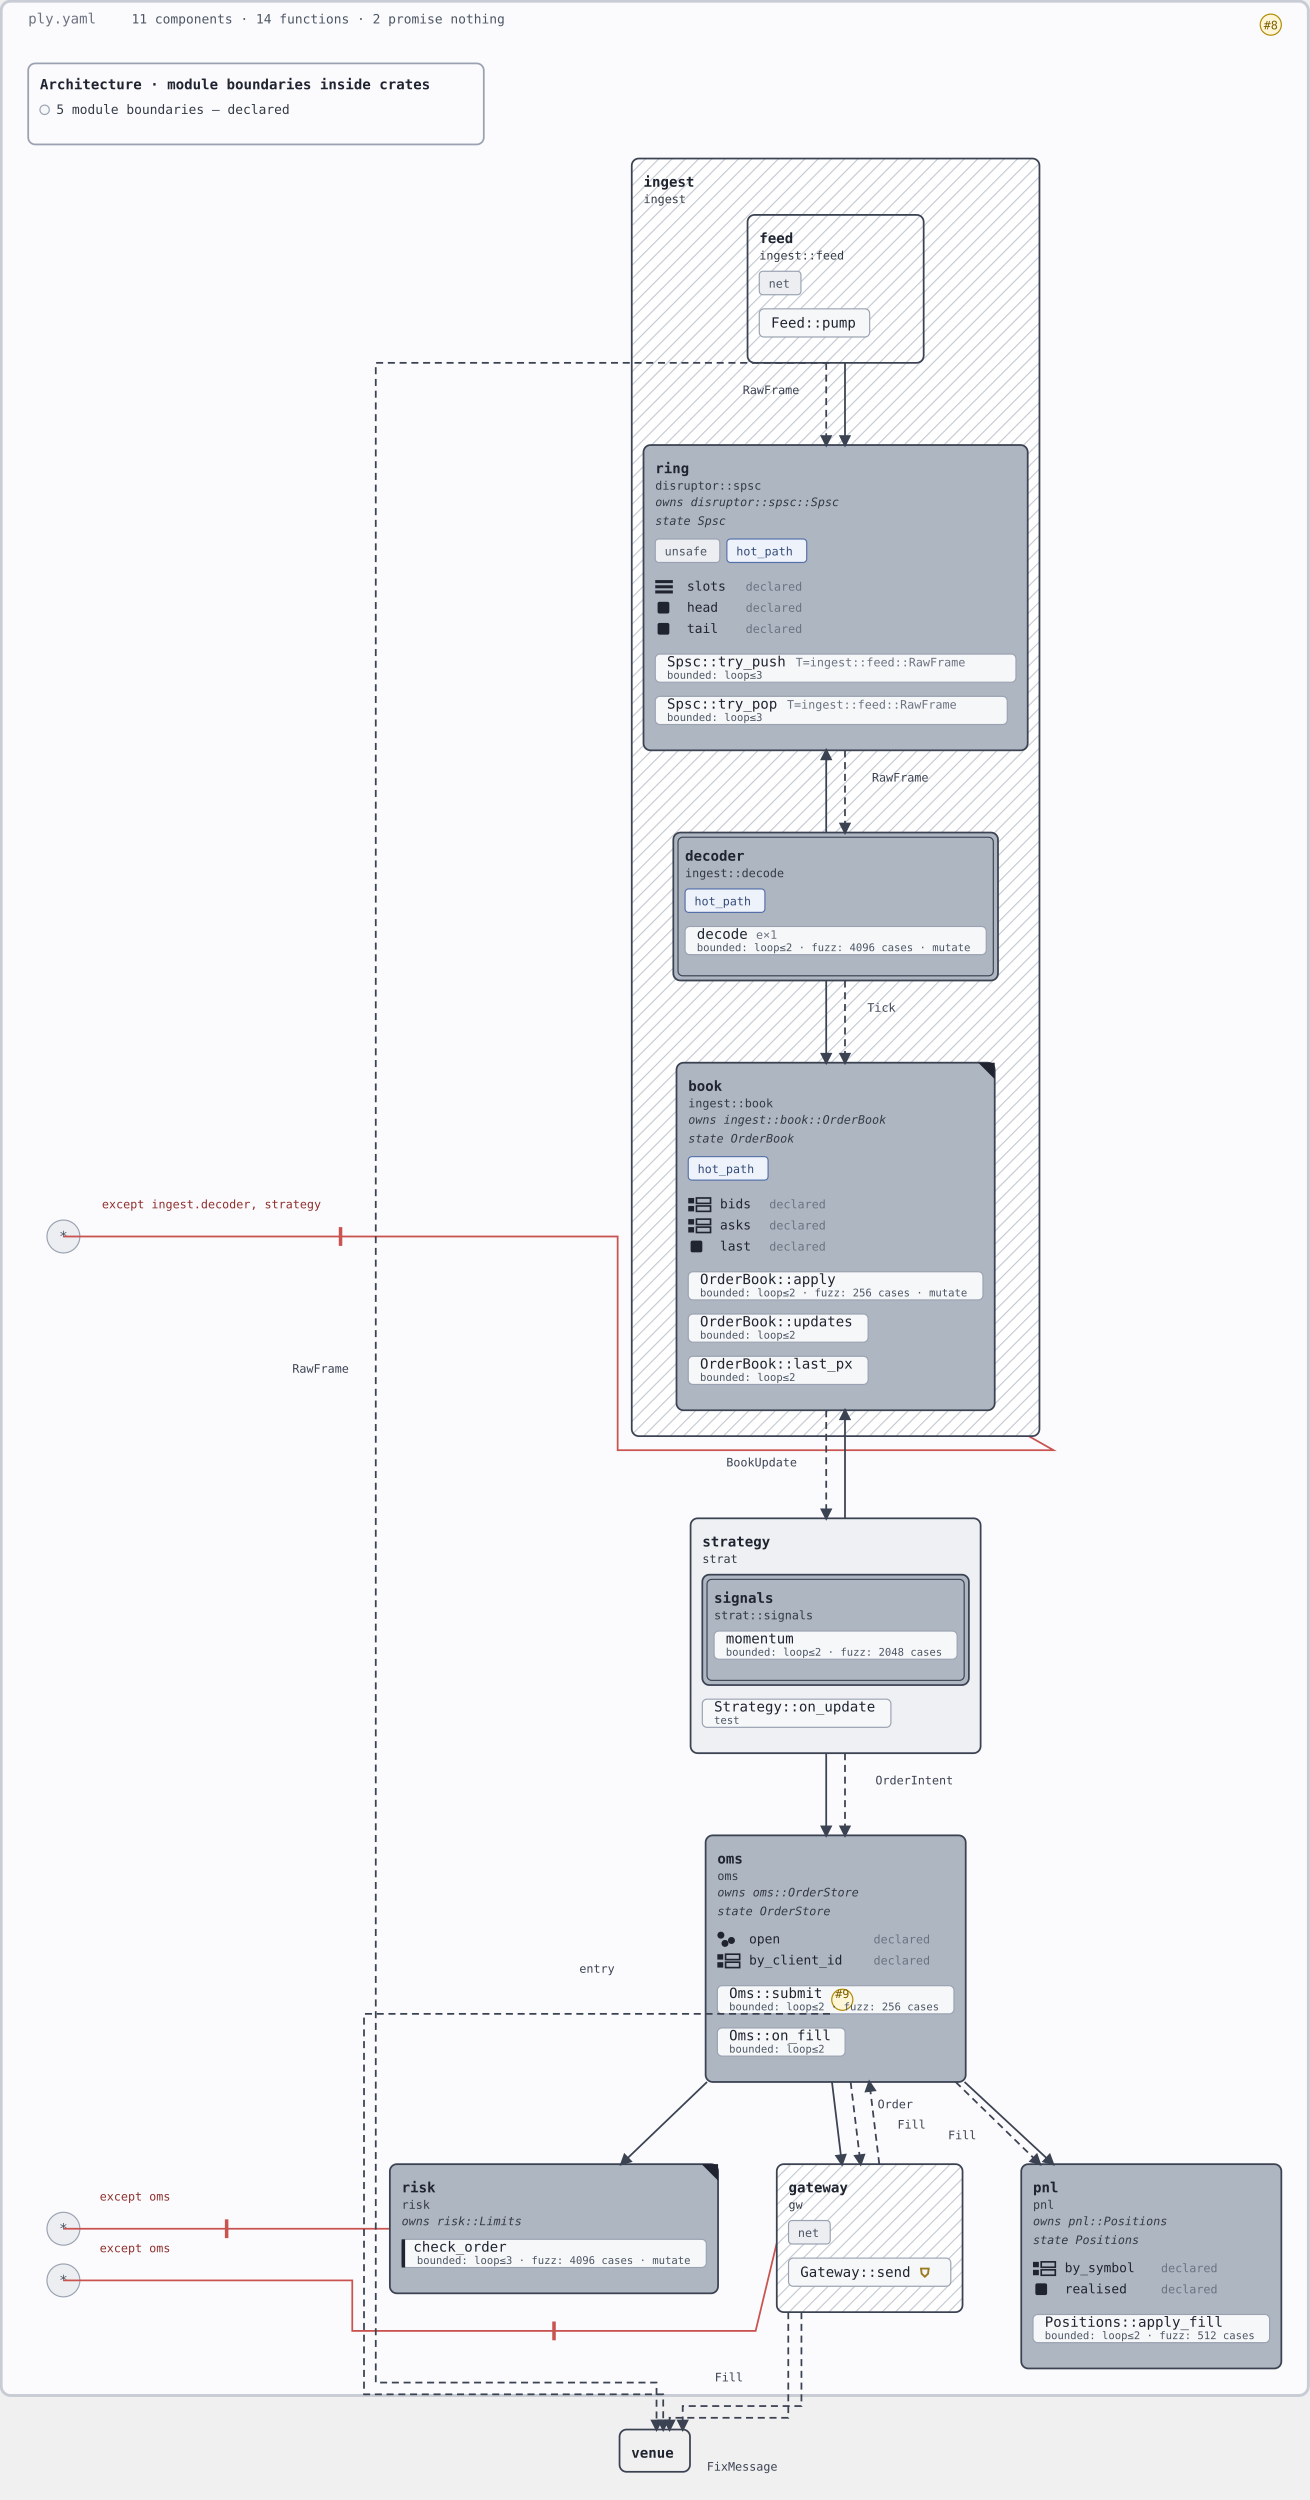
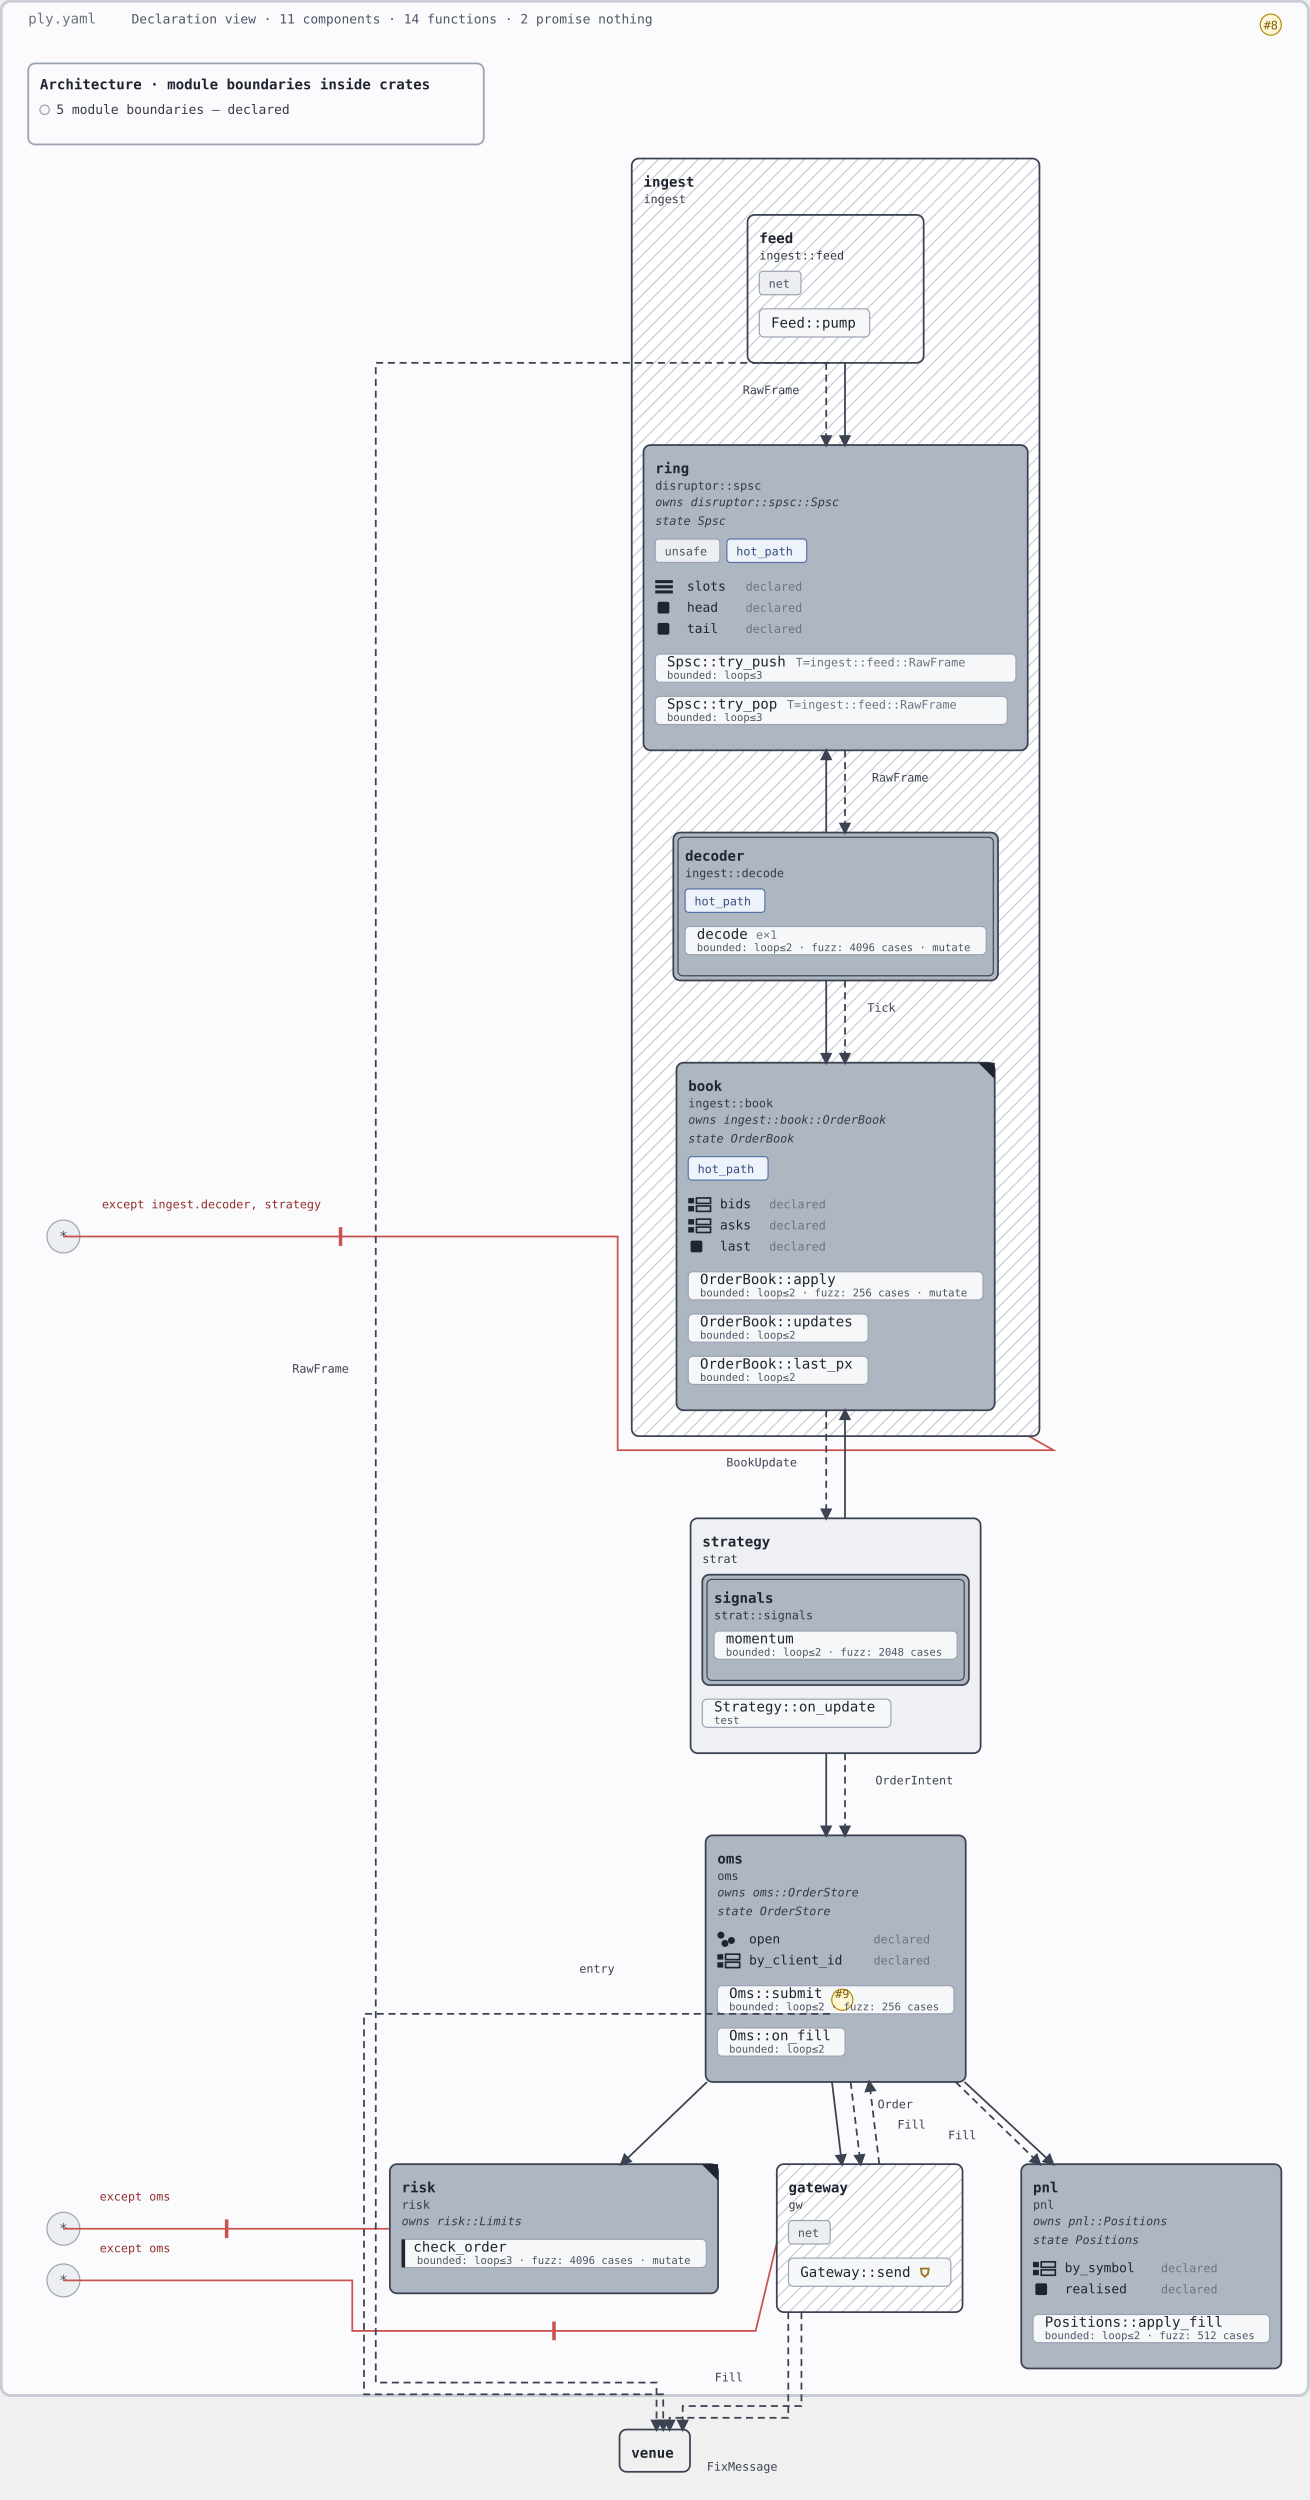
<svg xmlns="http://www.w3.org/2000/svg" width="1115.2" height="2129.0" viewBox="0 0 1115.2 2129.0" font-family="monospace" font-size="12">
  <style>.workspace-frame{fill:#fbfbfd;stroke:#c8ccd4;stroke-width:2.5}.workspace-title{fill:#6b7280}.verdict-strip-text{fill:#4b5563;font-size:11px}.component-box{stroke:#3b4252;stroke-width:1.5}.hollow-box{stroke-dasharray:6 4}.collapsed-stack{stroke:#3b4252;stroke-width:1.5}.pure-seal{fill:none;stroke:#3b4252}.strict-notch{fill:#1f2430}.component-name{fill:#1f2430;font-weight:bold}.component-anchor{fill:#333a45;font-size:10px}.component-owns{fill:#333a45;font-size:10px;font-style:italic}.ceiling-unclaimed{fill:url(#unclaimed-hatch)}.ceiling-tested{fill:#eef0f3}.ceiling-fuzzed{fill:#d2d7de}.ceiling-bounded{fill:#aeb6c2}.ceiling-proved{fill:#8792a3}.contract-mark{fill:#1f2430}.fn-clause{font:11px ui-monospace,SFMono-Regular,Menlo,monospace;fill:#3c4658}.cap-badge rect{fill:#eceef2;stroke:#9aa2b1}.cap-badge text{fill:#4b5563;font-size:10px}.profile-tag rect{fill:#eef2fb;stroke:#5570a8}.profile-tag text{fill:#334b78;font-size:10px}.fn-chip-box{fill:#f6f7f9;stroke:#9aa2b1}.fn-chip-box-synth{fill:#ecdff5;stroke:#9aa2b1}.fn-name{fill:#1f2430}.fn-checks{fill:#4b5563;font-size:9px}.fn-check-with{fill:#6b7280;font-size:10px}.fn-examples{fill:#6b7280;font-size:10px}.fn-shield{fill:none;stroke:#9a7a1f;font-size:13px}.unresolved-pin circle,.registry-pin circle{fill:#fff6d8;stroke:#b08900}.pin-label{fill:#7a5c00;font-size:10px;text-anchor:middle}.edge-line{fill:none;stroke:#3b4252;stroke-width:1.5}.edge-label{fill:#3b4252;font-size:10px;text-anchor:middle}.deny-line{fill:none;stroke:#c9534f;stroke-width:1.5}.deny-bar{stroke:#c9534f;stroke-width:3}.deny-except{fill:#8f2f2c;font-size:10px;text-anchor:middle}.any-node circle{fill:#eceef2;stroke:#9aa2b1}.any-label{fill:#4b5563;text-anchor:middle}.external-box{fill:none;stroke:#3b4252;stroke-width:1.5}#arrow path{fill:#3b4252}@media (prefers-color-scheme: dark){.workspace-frame{fill:#15171c;stroke:#333947}.workspace-title{fill:#8b93a1}.verdict-strip-text{fill:#a3abb9}.component-box,.collapsed-stack,.external-box{stroke:#8891a3}.component-name{fill:#e6e9ef}.component-anchor,.component-owns{fill:#98a0ae}.ceiling-unclaimed{fill:url(#unclaimed-hatch-dark)}.ceiling-tested{fill:#242832}.ceiling-fuzzed{fill:#333947}.ceiling-bounded{fill:#464e60}.ceiling-proved{fill:#5b6479}.contract-mark{fill:#c8cede}.fn-clause{fill:#aab3c4}.cap-badge rect{fill:#252a35;stroke:#6d7686}.cap-badge text{fill:#b6bdca}.profile-tag rect{fill:#1d2532;stroke:#5570a8}.profile-tag text{fill:#9fb6dd}.fn-chip-box{fill:#1c1f27;stroke:#6d7686}.fn-chip-box-synth{fill:#2a2033;stroke:#6d7686}.fn-name{fill:#e6e9ef}.fn-checks{fill:#a3abb9}.fn-check-with,.fn-examples{fill:#8b93a1}.pure-seal,.strict-notch{fill:#c8cede}.pure-seal{fill:none;stroke:#c8cede}.edge-line{stroke:#98a0ae}.edge-label{fill:#a3abb9}.deny-line,.deny-bar{stroke:#e8524b}.deny-except{fill:#e8524b}.any-node circle{fill:#252a35;stroke:#6d7686}.any-label{fill:#a3abb9}.unresolved-pin circle,.registry-pin circle{fill:#2e2814;stroke:#d4a72c}.pin-label{fill:#e3c66b}#arrow path{fill:#98a0ae}}.state-glyph-ink{fill:#1f2430}.state-glyph-out{fill:none;stroke:#1f2430;stroke-width:1.4}.state-glyph-front{fill:#fbfbfd}.state-glyph-dashed{stroke-dasharray:3 2.4}.state-glyph-hatched{fill:url(#state-hatch);stroke:#1f2430;stroke-width:1}.state-field-name{fill:#1f2430;font-size:11px}.state-field-type{fill:#6b7280;font-size:10px}@media (prefers-color-scheme: dark){.state-glyph-ink{fill:#c8cede}.state-glyph-out{fill:none;stroke:#c8cede}.state-glyph-front{fill:#15171c}.state-glyph-hatched{fill:url(#state-hatch-dark);stroke:#c8cede;stroke-width:1}.state-field-name{fill:#e6e9ef}.state-field-type{fill:#8b93a1}}.architecture-scope-box{fill:none;stroke:#9aa2b1;stroke-width:1.5}.architecture-scope-title{fill:#1f2430;font-weight:bold}.architecture-scope-text{fill:#333a45;font-size:11px}.architecture-scope-mark-declared{fill:#f6f7f9;stroke:#9aa2b1}@media (prefers-color-scheme: dark){.architecture-scope-box{stroke:#6d7686}.architecture-scope-title{fill:#e6e9ef}.architecture-scope-text{fill:#aab3c4}.architecture-scope-mark-declared{fill:#1c1f27;stroke:#6d7686}}</style>
  <defs>
    <marker id="arrow" viewBox="0 0 10 10" refX="8" refY="5" markerWidth="7" markerHeight="7" orient="auto-start-reverse">
      <path d="M 0 0 L 10 5 L 0 10 z" />
    </marker>
    <pattern id="unclaimed-hatch" patternUnits="userSpaceOnUse" width="8" height="8" patternTransform="rotate(45)">
      <rect width="8" height="8" fill="#fff" />
      <line x1="0" y1="0" x2="0" y2="8" stroke="#c8ccd4" stroke-width="2" />
    </pattern>
    <pattern id="unclaimed-hatch-dark" patternUnits="userSpaceOnUse" width="8" height="8" patternTransform="rotate(45)">
      <rect width="8" height="8" fill="#15171c" />
      <line x1="0" y1="0" x2="0" y2="8" stroke="#4a5262" stroke-width="2" />
    </pattern>
    <pattern id="state-hatch" patternUnits="userSpaceOnUse" width="4" height="4" patternTransform="rotate(-45)">
      <rect width="4" height="4" fill="#fff" />
      <rect width="1.4" height="4" fill="#c8ccd4" />
    </pattern>
    <pattern id="state-hatch-dark" patternUnits="userSpaceOnUse" width="4" height="4" patternTransform="rotate(-45)">
      <rect width="4" height="4" fill="#15171c" />
      <rect width="1.4" height="4" fill="#4a5262" />
    </pattern>
  </defs>
  <rect class="workspace-frame" x="1" y="1" width="1113.2" height="2039.0" rx="8" />
  <g>
    <text class="workspace-title" x="24.0" y="20">ply.yaml</text>
  </g>
  <g class="verdict-strip">
-     <text class="verdict-strip-text" x="112.0" y="20">11 components · 14 functions · 2 promise nothing</text>
+     <text class="verdict-strip-text" x="112.0" y="20">Declaration view · 11 components · 14 functions · 2 promise nothing</text>
  </g>
  <g transform="translate(24.0,54.0)">
    <g class="architecture-scope">
      <rect class="architecture-scope-box" x="0" y="0" width="388.0" height="69.0" rx="6" />
      <text class="architecture-scope-title" x="10.0" y="22.0">Architecture · module boundaries inside crates</text>
      <g class="architecture-scope-row">
        <circle class="architecture-scope-mark-declared" cx="14.0" cy="39.5" r="4" />
        <text class="architecture-scope-text" x="24.0" y="43.0">5 module boundaries — declared</text>
      </g>
    </g>
  </g>
  <g class="any-node">
    <circle cx="54.0" cy="1053.0" r="14.0" />
    <text class="any-label" x="54.0" y="1057.0">*</text>
  </g>
  <g class="deny-rule">
    <path class="deny-line" d="M 54.0 1053.0 L 526.0 1053.0 L 526.0 1235.0 L 897.2 1235.0 L 576.1 1053.0" />
    <line class="deny-bar" x1="290.0" y1="1045.0" x2="290.0" y2="1061.0" />
    <text class="deny-except" x="180.1" y="1029.0">except ingest.decoder, strategy</text>
  </g>
  <g class="any-node">
    <circle cx="54.0" cy="1898.0" r="14.0" />
    <text class="any-label" x="54.0" y="1902.0">*</text>
  </g>
  <g class="deny-rule">
    <path class="deny-line" d="M 54.0 1898.0 L 332.0 1898.0" />
    <line class="deny-bar" x1="193.0" y1="1890.0" x2="193.0" y2="1906.0" />
    <text class="deny-except" x="115.0" y="1874.0">except oms</text>
  </g>
  <g class="any-node">
    <circle cx="54.0" cy="1942.0" r="14.0" />
    <text class="any-label" x="54.0" y="1946.0">*</text>
  </g>
  <g class="deny-rule">
    <path class="deny-line" d="M 54.0 1942.0 L 300.0 1942.0 L 300.0 1985.0 L 643.5 1985.0 L 661.5 1910.1" />
    <line class="deny-bar" x1="471.8" y1="1977.0" x2="471.8" y2="1993.0" />
    <text class="deny-except" x="115.0" y="1918.0">except oms</text>
  </g>
  <g class="registry-pin">
    <circle cx="1082.2" cy="21.0" r="9.0" />
    <text class="pin-label" x="1082.2" y="25.0">#8</text>
  </g>
  <g transform="translate(538.0,135.0)">
    <g class="component" data-name="ingest">
      <rect class="component-box ceiling-unclaimed" x="0" y="0" width="347.2" height="1088.0" rx="6" />
      <text class="component-name" x="10.0" y="24.0">ingest</text>
      <text class="component-anchor" x="10.0" y="38.0">ingest</text>
      <g transform="translate(98.6,48.0)">
        <g class="component" data-name="feed">
          <rect class="component-box ceiling-unclaimed" x="0" y="0" width="150.0" height="126.0" rx="6" />
          <text class="component-name" x="10.0" y="24.0">feed</text>
          <text class="component-anchor" x="10.0" y="38.0">ingest::feed</text>
          <g class="cap-badge">
            <rect x="10.0" y="48.0" width="35.5" height="20.0" rx="3" />
            <text x="18.0" y="62.0">net</text>
          </g>
          <g transform="translate(10.0,80.0)">
            <g class="fn-chip" data-fn="Feed::pump">
              <rect class="fn-chip-box" x="0" y="0" width="94.0" height="24.0" rx="4" />
              <text class="fn-name" x="10.0" y="16.0">Feed::pump</text>
            </g>
          </g>
        </g>
      </g>
      <g transform="translate(10.0,244.0)">
        <g class="component" data-name="ring">
          <rect class="component-box ceiling-bounded" x="0" y="0" width="327.2" height="260.0" rx="6" />
          <text class="component-name" x="10.0" y="24.0">ring</text>
          <text class="component-anchor" x="10.0" y="38.0">disruptor::spsc</text>
          <text class="component-owns" x="10.0" y="52.0">owns disruptor::spsc::Spsc</text>
          <text class="component-owns" x="10.0" y="68.0">state Spsc</text>
          <g class="cap-badge">
            <rect x="10.0" y="80.0" width="55.0" height="20.0" rx="3" />
            <text x="18.0" y="94.0">unsafe</text>
          </g>
          <g class="profile-tag">
            <rect x="71.0" y="80.0" width="68.0" height="20.0" rx="3" />
            <text x="79.0" y="94.0">hot_path</text>
          </g>
          <g class="state-field" data-field="slots">
            <rect class="state-glyph-ink" x="10.0" y="115.0" width="15" height="2.6" />
            <rect class="state-glyph-ink" x="10.0" y="119.4" width="15" height="2.6" />
            <rect class="state-glyph-ink" x="10.0" y="123.8" width="15" height="2.6" />
            <text class="state-field-name" x="37.0" y="124.0">slots</text>
            <text class="state-field-type" x="87.0" y="124.0">declared</text>
          </g>
          <g class="state-field" data-field="head">
            <rect class="state-glyph-ink" x="12.0" y="133.5" width="10" height="10" rx="1.5" />
            <text class="state-field-name" x="37.0" y="142.0">head</text>
            <text class="state-field-type" x="87.0" y="142.0">declared</text>
          </g>
          <g class="state-field" data-field="tail">
            <rect class="state-glyph-ink" x="12.0" y="151.5" width="10" height="10" rx="1.5" />
            <text class="state-field-name" x="37.0" y="160.0">tail</text>
            <text class="state-field-type" x="87.0" y="160.0">declared</text>
          </g>
          <g transform="translate(10.0,178.0)">
            <g class="fn-chip" data-fn="Spsc::try_push">
              <rect class="fn-chip-box" x="0" y="0" width="307.2" height="24.0" rx="4" />
              <text class="fn-name" x="10.0" y="10.5">Spsc::try_push</text>
              <text class="fn-check-with" x="119.6" y="10.5">T=ingest::feed::RawFrame</text>
              <text class="fn-checks" x="10.0" y="21.0">bounded: loop≤3</text>
            </g>
          </g>
          <g transform="translate(10.0,214.0)">
            <g class="fn-chip" data-fn="Spsc::try_pop">
              <rect class="fn-chip-box" x="0" y="0" width="299.8" height="24.0" rx="4" />
              <text class="fn-name" x="10.0" y="10.5">Spsc::try_pop</text>
              <text class="fn-check-with" x="112.2" y="10.5">T=ingest::feed::RawFrame</text>
              <text class="fn-checks" x="10.0" y="21.0">bounded: loop≤3</text>
            </g>
          </g>
        </g>
      </g>
      <g transform="translate(35.4,574.0)">
        <g class="component" data-name="decoder">
          <rect class="component-box ceiling-bounded" x="0" y="0" width="276.5" height="126.0" rx="6" />
          <rect class="pure-seal" x="4" y="4" width="268.5" height="118.0" rx="4" />
          <text class="component-name" x="10.0" y="24.0">decoder</text>
          <text class="component-anchor" x="10.0" y="38.0">ingest::decode</text>
          <g class="profile-tag">
            <rect x="10.0" y="48.0" width="68.0" height="20.0" rx="3" />
            <text x="18.0" y="62.0">hot_path</text>
          </g>
          <g transform="translate(10.0,80.0)">
            <g class="fn-chip" data-fn="decode">
              <rect class="fn-chip-box" x="0" y="0" width="256.5" height="24.0" rx="4" />
              <text class="fn-name" x="10.0" y="10.5">decode</text>
              <text class="fn-examples" x="60.4" y="10.5">e×1</text>
              <text class="fn-checks" x="10.0" y="21.0">bounded: loop≤2 · fuzz: 4096 cases · mutate</text>
            </g>
          </g>
        </g>
      </g>
      <g transform="translate(38.1,770.0)">
        <g class="component" data-name="book">
          <rect class="component-box ceiling-bounded" x="0" y="0" width="271.0" height="296.0" rx="6" />
          <path class="strict-notch" d="M 257.0 0 L 271.0 0 L 271.0 14.0 Z" />
          <text class="component-name" x="10.0" y="24.0">book</text>
          <text class="component-anchor" x="10.0" y="38.0">ingest::book</text>
          <text class="component-owns" x="10.0" y="52.0">owns ingest::book::OrderBook</text>
          <text class="component-owns" x="10.0" y="68.0">state OrderBook</text>
          <g class="profile-tag">
            <rect x="10.0" y="80.0" width="68.0" height="20.0" rx="3" />
            <text x="18.0" y="94.0">hot_path</text>
          </g>
          <g class="state-field" data-field="bids">
            <rect class="state-glyph-ink" x="10.0" y="115.2" width="5" height="4.6" />
            <rect class="state-glyph-out" x="17.0" y="115.2" width="12" height="4.6" />
            <rect class="state-glyph-ink" x="10.0" y="122.0" width="5" height="4.6" />
            <rect class="state-glyph-out" x="17.0" y="122.0" width="12" height="4.6" />
            <text class="state-field-name" x="37.0" y="124.0">bids</text>
            <text class="state-field-type" x="79.0" y="124.0">declared</text>
          </g>
          <g class="state-field" data-field="asks">
            <rect class="state-glyph-ink" x="10.0" y="133.2" width="5" height="4.6" />
            <rect class="state-glyph-out" x="17.0" y="133.2" width="12" height="4.6" />
            <rect class="state-glyph-ink" x="10.0" y="140.0" width="5" height="4.6" />
            <rect class="state-glyph-out" x="17.0" y="140.0" width="12" height="4.6" />
            <text class="state-field-name" x="37.0" y="142.0">asks</text>
            <text class="state-field-type" x="79.0" y="142.0">declared</text>
          </g>
          <g class="state-field" data-field="last">
            <rect class="state-glyph-ink" x="12.0" y="151.5" width="10" height="10" rx="1.5" />
            <text class="state-field-name" x="37.0" y="160.0">last</text>
            <text class="state-field-type" x="79.0" y="160.0">declared</text>
          </g>
          <g transform="translate(10.0,178.0)">
            <g class="fn-chip" data-fn="OrderBook::apply">
              <rect class="fn-chip-box" x="0" y="0" width="251.0" height="24.0" rx="4" />
              <text class="fn-name" x="10.0" y="10.5">OrderBook::apply</text>
              <text class="fn-checks" x="10.0" y="21.0">bounded: loop≤2 · fuzz: 256 cases · mutate</text>
            </g>
          </g>
          <g transform="translate(10.0,214.0)">
            <g class="fn-chip" data-fn="OrderBook::updates">
              <rect class="fn-chip-box" x="0" y="0" width="153.2" height="24.0" rx="4" />
              <text class="fn-name" x="10.0" y="10.5">OrderBook::updates</text>
              <text class="fn-checks" x="10.0" y="21.0">bounded: loop≤2</text>
            </g>
          </g>
          <g transform="translate(10.0,250.0)">
            <g class="fn-chip" data-fn="OrderBook::last_px">
              <rect class="fn-chip-box" x="0" y="0" width="153.2" height="24.0" rx="4" />
              <text class="fn-name" x="10.0" y="10.5">OrderBook::last_px</text>
              <text class="fn-checks" x="10.0" y="21.0">bounded: loop≤2</text>
            </g>
          </g>
        </g>
      </g>
    </g>
  </g>
  <g transform="translate(588.1,1293.0)">
    <g class="component" data-name="strategy">
      <rect class="component-box ceiling-tested" x="0" y="0" width="247.0" height="200.0" rx="6" />
      <text class="component-name" x="10.0" y="24.0">strategy</text>
      <text class="component-anchor" x="10.0" y="38.0">strat</text>
      <g transform="translate(10.0,48.0)">
        <g class="component" data-name="signals">
          <rect class="component-box ceiling-bounded" x="0" y="0" width="227.0" height="94.0" rx="6" />
          <rect class="pure-seal" x="4" y="4" width="219.0" height="86.0" rx="4" />
          <text class="component-name" x="10.0" y="24.0">signals</text>
          <text class="component-anchor" x="10.0" y="38.0">strat::signals</text>
          <g transform="translate(10.0,48.0)">
            <g class="fn-chip" data-fn="momentum">
              <rect class="fn-chip-box" x="0" y="0" width="207.0" height="24.0" rx="4" />
              <text class="fn-name" x="10.0" y="10.5">momentum</text>
              <text class="fn-checks" x="10.0" y="21.0">bounded: loop≤2 · fuzz: 2048 cases</text>
            </g>
          </g>
        </g>
      </g>
      <g transform="translate(10.0,154.0)">
        <g class="fn-chip" data-fn="Strategy::on_update">
          <rect class="fn-chip-box" x="0" y="0" width="160.6" height="24.0" rx="4" />
          <text class="fn-name" x="10.0" y="10.5">Strategy::on_update</text>
          <text class="fn-checks" x="10.0" y="21.0">test</text>
        </g>
      </g>
    </g>
  </g>
  <g transform="translate(332.0,1843.0)">
    <g class="component" data-name="risk">
      <rect class="component-box ceiling-bounded" x="0" y="0" width="279.5" height="110.0" rx="6" />
      <path class="strict-notch" d="M 265.5 0 L 279.5 0 L 279.5 14.0 Z" />
      <text class="component-name" x="10.0" y="24.0">risk</text>
      <text class="component-anchor" x="10.0" y="38.0">risk</text>
      <text class="component-owns" x="10.0" y="52.0">owns risk::Limits</text>
      <g transform="translate(10.0,64.0)">
        <g class="fn-chip" data-fn="check_order">
          <rect class="fn-chip-box" x="0" y="0" width="259.5" height="24.0" rx="4" />
          <rect class="contract-mark" x="0" y="0" width="3.0" height="24.0" />
          <text class="fn-name" x="10.0" y="10.5">check_order</text>
          <text class="fn-checks" x="13.0" y="21.0">bounded: loop≤3 · fuzz: 4096 cases · mutate</text>
        </g>
      </g>
    </g>
  </g>
  <g transform="translate(600.9,1563.0)">
    <g class="component" data-name="oms">
      <rect class="component-box ceiling-bounded" x="0" y="0" width="221.5" height="210.0" rx="6" />
      <text class="component-name" x="10.0" y="24.0">oms</text>
      <text class="component-anchor" x="10.0" y="38.0">oms</text>
      <text class="component-owns" x="10.0" y="52.0">owns oms::OrderStore</text>
      <text class="component-owns" x="10.0" y="68.0">state OrderStore</text>
      <g class="state-field" data-field="open">
        <rect class="state-glyph-ink" x="10.0" y="82.0" width="6" height="6" rx="3" />
        <rect class="state-glyph-ink" x="19.0" y="86.5" width="6" height="6" rx="3" />
        <rect class="state-glyph-ink" x="13.5" y="89.0" width="6" height="6" rx="3" />
        <text class="state-field-name" x="37.0" y="92.0">open</text>
        <text class="state-field-type" x="143.0" y="92.0">declared</text>
      </g>
      <g class="state-field" data-field="by_client_id">
        <rect class="state-glyph-ink" x="10.0" y="101.2" width="5" height="4.6" />
        <rect class="state-glyph-out" x="17.0" y="101.2" width="12" height="4.6" />
        <rect class="state-glyph-ink" x="10.0" y="108.0" width="5" height="4.6" />
        <rect class="state-glyph-out" x="17.0" y="108.0" width="12" height="4.6" />
        <text class="state-field-name" x="37.0" y="110.0">by_client_id</text>
        <text class="state-field-type" x="143.0" y="110.0">declared</text>
      </g>
      <g transform="translate(10.0,128.0)">
        <g class="fn-chip" data-fn="Oms::submit">
          <rect class="fn-chip-box" x="0" y="0" width="201.5" height="24.0" rx="4" />
          <text class="fn-name" x="10.0" y="10.5">Oms::submit</text>
          <g class="unresolved-pin">
            <circle cx="106.4" cy="12.0" r="9.0" />
            <text class="pin-label" x="106.4" y="10.5">#9</text>
          </g>
          <text class="fn-checks" x="10.0" y="21.0">bounded: loop≤2 · fuzz: 256 cases</text>
        </g>
      </g>
      <g transform="translate(10.0,164.0)">
        <g class="fn-chip" data-fn="Oms::on_fill">
          <rect class="fn-chip-box" x="0" y="0" width="108.8" height="24.0" rx="4" />
          <text class="fn-name" x="10.0" y="10.5">Oms::on_fill</text>
          <text class="fn-checks" x="10.0" y="21.0">bounded: loop≤2</text>
        </g>
      </g>
    </g>
  </g>
  <g transform="translate(661.5,1843.0)">
    <g class="component" data-name="gateway">
      <rect class="component-box ceiling-unclaimed" x="0" y="0" width="158.2" height="126.0" rx="6" />
      <text class="component-name" x="10.0" y="24.0">gateway</text>
      <text class="component-anchor" x="10.0" y="38.0">gw</text>
      <g class="cap-badge">
        <rect x="10.0" y="48.0" width="35.5" height="20.0" rx="3" />
        <text x="18.0" y="62.0">net</text>
      </g>
      <g transform="translate(10.0,80.0)">
        <g class="fn-chip" data-fn="Gateway::send">
          <rect class="fn-chip-box" x="0" y="0" width="138.2" height="24.0" rx="4" />
          <text class="fn-name" x="10.0" y="16.0">Gateway::send</text>
          <g class="fn-shield">
            <text x="112.2" y="16.0">⛉</text>
          </g>
        </g>
      </g>
    </g>
  </g>
  <g transform="translate(869.7,1843.0)">
    <g class="component" data-name="pnl">
      <rect class="component-box ceiling-bounded" x="0" y="0" width="221.5" height="174.0" rx="6" />
      <text class="component-name" x="10.0" y="24.0">pnl</text>
      <text class="component-anchor" x="10.0" y="38.0">pnl</text>
      <text class="component-owns" x="10.0" y="52.0">owns pnl::Positions</text>
      <text class="component-owns" x="10.0" y="68.0">state Positions</text>
      <g class="state-field" data-field="by_symbol">
        <rect class="state-glyph-ink" x="10.0" y="83.2" width="5" height="4.6" />
        <rect class="state-glyph-out" x="17.0" y="83.2" width="12" height="4.6" />
        <rect class="state-glyph-ink" x="10.0" y="90.0" width="5" height="4.6" />
        <rect class="state-glyph-out" x="17.0" y="90.0" width="12" height="4.6" />
        <text class="state-field-name" x="37.0" y="92.0">by_symbol</text>
        <text class="state-field-type" x="119.0" y="92.0">declared</text>
      </g>
      <g class="state-field" data-field="realised">
        <rect class="state-glyph-ink" x="12.0" y="101.5" width="10" height="10" rx="1.5" />
        <text class="state-field-name" x="37.0" y="110.0">realised</text>
        <text class="state-field-type" x="119.0" y="110.0">declared</text>
      </g>
      <g transform="translate(10.0,128.0)">
        <g class="fn-chip" data-fn="Positions::apply_fill">
          <rect class="fn-chip-box" x="0" y="0" width="201.5" height="24.0" rx="4" />
          <text class="fn-name" x="10.0" y="10.5">Positions::apply_fill</text>
          <text class="fn-checks" x="10.0" y="21.0">bounded: loop≤2 · fuzz: 512 cases</text>
        </g>
      </g>
    </g>
  </g>
  <g class="edge-call">
    <path class="edge-line" d="M 719.6 309.0 L 719.6 379.0" marker-end="url(#arrow)" />
  </g>
  <g class="edge-call">
    <path class="edge-line" d="M 703.6 709.0 L 703.6 639.0" marker-end="url(#arrow)" />
  </g>
  <g class="edge-call">
    <path class="edge-line" d="M 703.6 835.0 L 703.6 905.0" marker-end="url(#arrow)" />
  </g>
  <g class="edge-flow">
    <path class="edge-line" stroke-dasharray="6 4" d="M 703.6 309.0 L 703.6 379.0" marker-end="url(#arrow)" />
    <text class="edge-label" x="656.6" y="335.6">RawFrame</text>
  </g>
  <g class="edge-flow">
    <path class="edge-line" stroke-dasharray="6 4" d="M 719.6 639.0 L 719.6 709.0" marker-end="url(#arrow)" />
    <text class="edge-label" x="766.6" y="665.6">RawFrame</text>
  </g>
  <g class="edge-flow">
    <path class="edge-line" stroke-dasharray="6 4" d="M 719.6 835.0 L 719.6 905.0" marker-end="url(#arrow)" />
    <text class="edge-label" x="750.6" y="861.6">Tick</text>
  </g>
  <g class="edge-call">
    <path class="edge-line" d="M 719.6 1293.0 L 719.6 1201.0" marker-end="url(#arrow)" />
  </g>
  <g class="edge-call">
    <path class="edge-line" d="M 703.6 1493.0 L 703.6 1563.0" marker-end="url(#arrow)" />
  </g>
  <g class="edge-call">
    <path class="edge-line" d="M 602.1 1773.0 L 529.1 1843.0" marker-end="url(#arrow)" />
  </g>
  <g class="edge-call">
    <path class="edge-line" d="M 708.5 1773.0 L 717.0 1843.0" marker-end="url(#arrow)" />
  </g>
  <g class="edge-call">
    <path class="edge-line" d="M 821.4 1773.0 L 896.8 1843.0" marker-end="url(#arrow)" />
  </g>
  <g class="edge-flow">
    <path class="edge-line" stroke-dasharray="6 4" d="M 703.6 1201.0 L 703.6 1293.0" marker-end="url(#arrow)" />
    <text class="edge-label" x="648.6" y="1248.8">BookUpdate</text>
  </g>
  <g class="edge-flow">
    <path class="edge-line" stroke-dasharray="6 4" d="M 719.6 1493.0 L 719.6 1563.0" marker-end="url(#arrow)" />
    <text class="edge-label" x="778.6" y="1519.6">OrderIntent</text>
  </g>
  <g class="edge-flow">
    <path class="edge-line" stroke-dasharray="6 4" d="M 724.4 1773.0 L 732.9 1843.0" marker-end="url(#arrow)" />
    <text class="edge-label" x="762.4" y="1795.4">Order</text>
  </g>
  <g class="edge-flow">
    <path class="edge-line" stroke-dasharray="6 4" d="M 748.8 1843.0 L 740.3 1773.0" marker-end="url(#arrow)" />
    <text class="edge-label" x="776.3" y="1812.7">Fill</text>
  </g>
  <g class="edge-flow">
    <path class="edge-line" stroke-dasharray="6 4" d="M 813.8 1773.0 L 885.6 1843.0" marker-end="url(#arrow)" />
    <text class="edge-label" x="819.4" y="1821.8">Fill</text>
  </g>
  <g class="edge-flow">
    <path class="edge-line" stroke-dasharray="6 4" d="M 682.5 1969.0 L 682.5 2049.0 L 581.4 2049.0 L 581.4 2069.0" marker-end="url(#arrow)" />
    <text class="edge-label" x="632.0" y="2104.0">FixMessage</text>
  </g>
  <g class="edge-flow">
    <path class="edge-line" stroke-dasharray="6 4" d="M 671.3 1969.0 L 671.3 2059.0 L 570.2 2059.0 L 570.2 2069.0" marker-end="url(#arrow)" />
    <text class="edge-label" x="620.7" y="2028.0">Fill</text>
  </g>
  <g class="edge-flow">
    <path class="edge-line" stroke-dasharray="6 4" d="M 706.3 309.0 L 320.0 309.0 L 320.0 2029.0 L 559.1 2029.0 L 559.1 2069.0" marker-end="url(#arrow)" />
    <text class="edge-label" x="273.0" y="1169.0">RawFrame</text>
  </g>
  <g class="edge-entry">
    <path class="edge-line" stroke-dasharray="6 4" d="M 706.8 1715.0 L 310.0 1715.0 L 310.0 2039.0 L 564.8 2039.0 L 564.8 2069.0" marker-end="url(#arrow)" />
    <text class="edge-label" x="508.4" y="1680.0">entry</text>
  </g>
  <g transform="translate(527.6,2069.0)">
    <g class="external" data-name="venue">
      <rect class="external-box" x="0" y="0" width="60.0" height="36.0" rx="6" />
      <text class="component-name" x="10.0" y="24.0">venue</text>
    </g>
  </g>
</svg>
